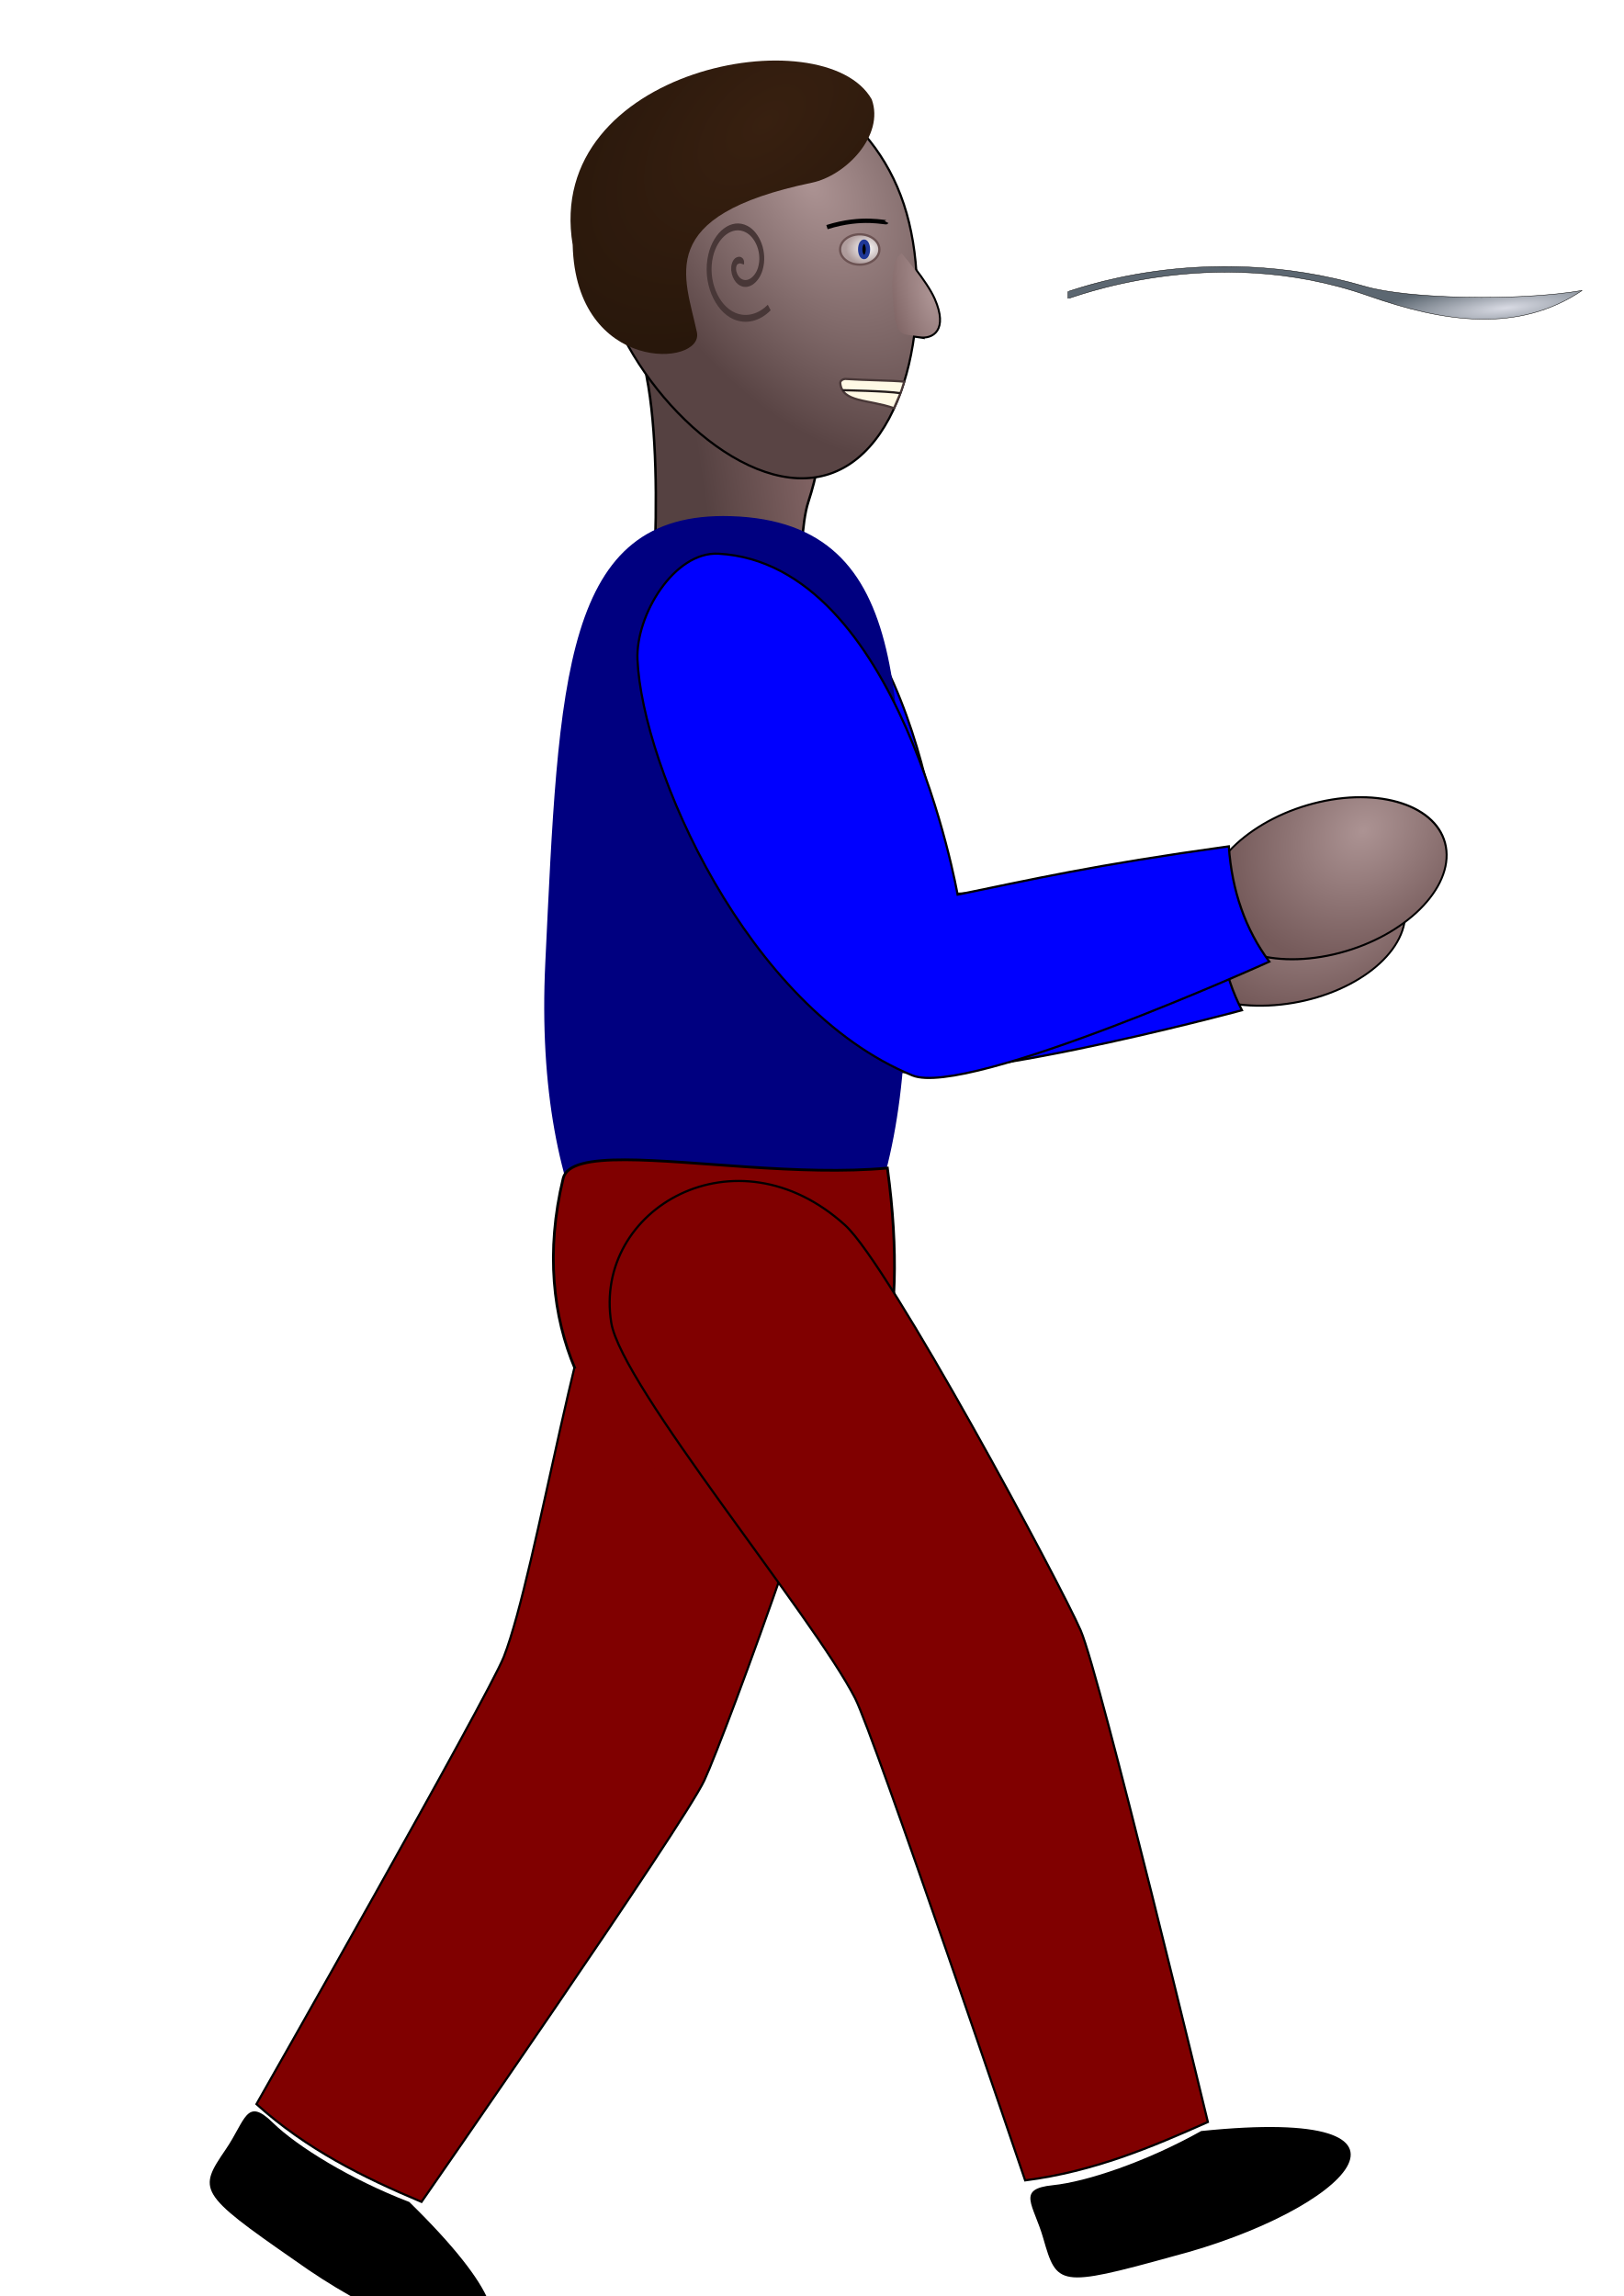
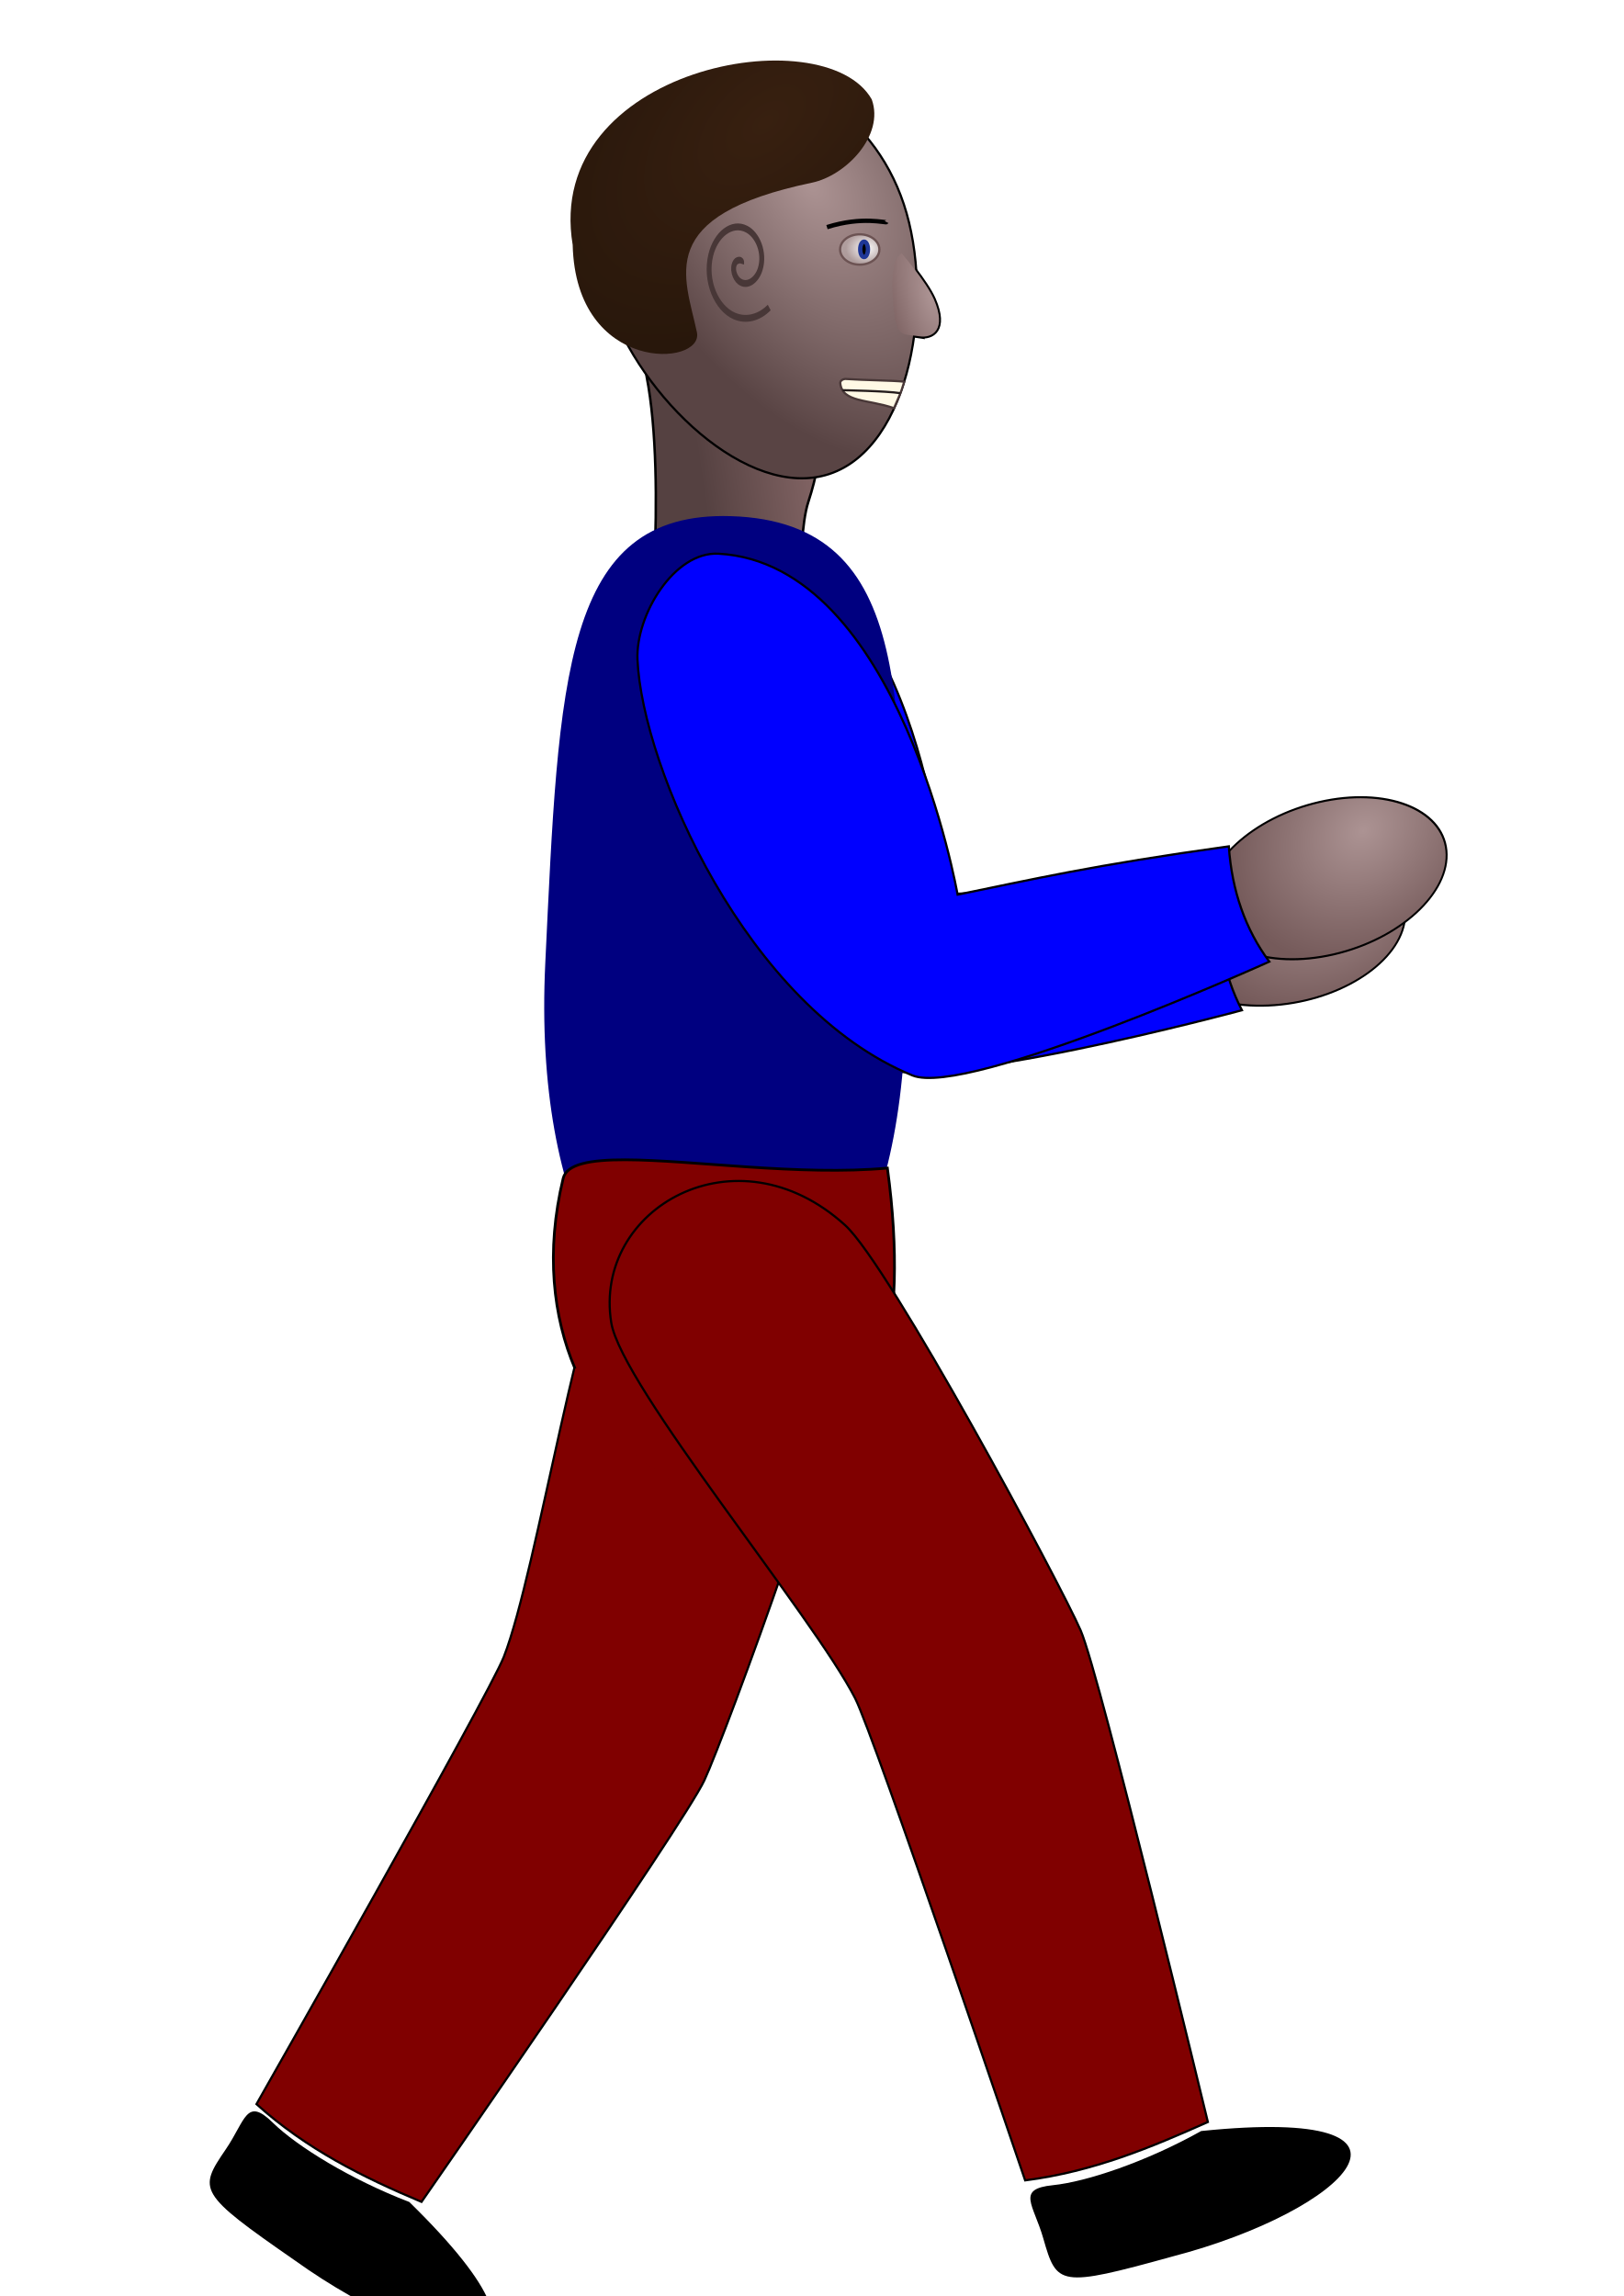
<svg xmlns="http://www.w3.org/2000/svg" xmlns:xlink="http://www.w3.org/1999/xlink" width="210mm" height="297mm" viewBox="0 0 744.094 1052.362" id="svg4242" version="1.1">
  <defs id="defs4244">
    <linearGradient id="linearGradient5017">
      <stop id="stop5019" offset="0" style="stop-color:#876868;stop-opacity:1" />
      <stop id="stop5021" offset="1" style="stop-color:#554141;stop-opacity:1" />
    </linearGradient>
    <linearGradient id="linearGradient5011">
      <stop id="stop5013" offset="0" style="stop-color:#ac9393;stop-opacity:1;" />
      <stop id="stop5015" offset="1" style="stop-color:#594444;stop-opacity:1" />
    </linearGradient>
    <linearGradient id="linearGradient4941">
      <stop style="stop-color:#382010;stop-opacity:1" offset="0" id="stop4943" />
      <stop style="stop-color:#28170b;stop-opacity:1" offset="1" id="stop4945" />
    </linearGradient>
    <linearGradient id="linearGradient4820">
      <stop style="stop-color:#ffffff;stop-opacity:1;" offset="0" id="stop4822" />
      <stop style="stop-color:#ffffff;stop-opacity:0.227" offset="1" id="stop4824" />
    </linearGradient>
    <linearGradient id="linearGradient4798">
      <stop style="stop-color:#ac9393;stop-opacity:1;" offset="0" id="stop4800" />
      <stop style="stop-color:#755a5a;stop-opacity:1" offset="1" id="stop4802" />
    </linearGradient>
    <radialGradient xlink:href="#linearGradient5011" id="radialGradient4806" cx="293.366" cy="379.051" fx="293.366" fy="379.051" r="73.767" gradientTransform="matrix(0.9902665,-0.6394274,1.047292,1.621916,-316.0629,-343.2889)" gradientUnits="userSpaceOnUse" />
    <linearGradient xlink:href="#linearGradient5017" id="linearGradient4814" x1="297.857" y1="531.648" x2="245" y2="538.791" gradientUnits="userSpaceOnUse" gradientTransform="matrix(1.096326,0,0,0.9996777,58.2091,-283.2686)" />
    <radialGradient xlink:href="#linearGradient4820" id="radialGradient4826" cx="312.263" cy="397.065" fx="312.263" fy="397.065" r="10.631" gradientTransform="matrix(0.8932949,0,0,0.7060003,118.2058,-166.4863)" gradientUnits="userSpaceOnUse" />
    <radialGradient xlink:href="#linearGradient4798" id="radialGradient4836" cx="346.531" cy="421.104" fx="346.531" fy="421.104" r="13.119" gradientTransform="matrix(2.364621,-1.200725,1.516235,4.444234,-1034.554,-1319.679)" gradientUnits="userSpaceOnUse" />
    <radialGradient xlink:href="#linearGradient4941" id="radialGradient4947" cx="272.703" cy="341.834" fx="272.703" fy="341.834" r="74.768" gradientTransform="matrix(-1.335401,1.149201,-0.6572678,-0.763762,939.7067,3.688634)" gradientUnits="userSpaceOnUse" />
    <radialGradient xlink:href="#linearGradient4798" id="radialGradient4954" gradientUnits="userSpaceOnUse" gradientTransform="matrix(1.686648,-0.834623,1.4831,4.460845,-784.9357,-1453.931)" cx="347.578" cy="421.587" fx="347.578" fy="421.587" r="13.119" />
    <radialGradient xlink:href="#linearGradient4798" id="radialGradient4981" cx="620.174" cy="483.604" fx="620.174" fy="483.604" r="65.535" gradientTransform="matrix(0.9706234,-3.2181257e-4,-0.05435371,0.8815405,15.63196,89.3515)" gradientUnits="userSpaceOnUse" />
    <radialGradient xlink:href="#linearGradient4798" id="radialGradient4993" gradientUnits="userSpaceOnUse" gradientTransform="matrix(0.9706234,-3.2181257e-4,-0.05435371,0.8815405,46.93659,46.05218)" cx="620.174" cy="483.604" fx="620.174" fy="483.604" r="65.535" />
-     <radialGradient xlink:href="#linearGradient4206" id="radialGradient4216-4" cx="312.271" cy="663.094" fx="312.271" fy="663.094" r="117.851" gradientTransform="matrix(-0.5843274,0.05988495,-0.01093333,-0.106682,879.9805,193.2014)" gradientUnits="userSpaceOnUse" />
-     <linearGradient id="linearGradient4206">
-       <stop style="stop-color:#d9dbe4;stop-opacity:1" offset="0" id="stop4208" />
-       <stop style="stop-color:#5c6771;stop-opacity:1" offset="1" id="stop4210" />
-     </linearGradient>
  </defs>
  <g id="layer3" style="display:inline">
    <ellipse transform="matrix(0.99433,-0.106338,-0.02524939,0.9996812,0,0)" ry="35.068" rx="56.449" cy="489.737" cx="603.623" id="ellipse4991" style="display:inline;opacity:1;fill:url(#radialGradient4993);fill-opacity:1;stroke:#000000;stroke-width:0.928;stroke-miterlimit:4;stroke-dasharray:none;stroke-opacity:1" />
    <path id="path4989" d="m 341.799,247.198 c -19.913,-4.345 -33.977,12.673 -36.35,32.916 -5.744,48.982 23.841,165.257 93.89,208.246 23.189,14.231 169.804,-25.317 169.804,-25.317 -8.451,-16.323 -11.745,-34.705 -9.881,-55.147 -63.498,-1.448 -91.627,0.587 -126.227,1.984 0,0 -9.931,-144.941 -91.236,-162.683 z" style="display:inline;fill:#0000ff;fill-rule:evenodd;stroke:#000000;stroke-width:1px;stroke-linecap:butt;stroke-linejoin:miter;stroke-opacity:1" />
    <path style="display:inline;fill:#800000;fill-rule:evenodd;stroke:#000000;stroke-width:1;stroke-linecap:butt;stroke-linejoin:miter;stroke-miterlimit:4;stroke-dasharray:none;stroke-opacity:1" d="m 285.335,561.411 c 33.467,-40.943 105.251,-17.062 104.567,50.428 -0.28,27.594 -57.51,183.563 -67.11,204.163 -9.493,20.369 -129.627,193.217 -129.627,193.217 -26.693,-11.227 -52.71,-24.143 -75.63,-44.8 0,0 106.343,-187.084 113.362,-205.041 15.343,-39.257 35.863,-175.244 54.438,-197.968 z" id="path4960" />
    <path id="path4969" d="m 103.448,985.157 c 9.187,-13.486 9.351,-24.204 21.594,-12.22 11.052,10.818 35.567,25.983 62.533,36.335 82.978,81.168 14.68,74.881 -52.533,26.73 -44.453,-30.851 -44.258,-32.255 -31.595,-50.845 z" style="display:inline;opacity:1;fill:#000000;fill-opacity:1;stroke:none;stroke-width:1;stroke-miterlimit:4;stroke-dasharray:none;stroke-opacity:1" />
  </g>
  <g id="layer1" style="display:inline">
    <g id="g5028">
      <path id="rect4793" d="m 296.318,172.526 c 9.532,48.697 0,136.91 0,136.91 l 70.825,0 c 0,0 -2.659,-61.207 3.259,-79.296 31.453,-96.141 -79.665,-86.13 -74.084,-57.614 z" style="opacity:1;fill:url(#linearGradient4814);fill-opacity:1;stroke:#000000;stroke-width:1.127;stroke-miterlimit:4;stroke-dasharray:none;stroke-opacity:1" />
      <path id="path4949" d="m 414.955,441.394 c 7.438,243.989 -176.221,231.703 -165.067,0 6.272,-130.306 7.801,-207.206 85.081,-204.817 86.418,2.672 76.526,91.315 79.986,204.817 z" style="opacity:1;fill:#000080;fill-opacity:1;stroke:none;stroke-width:1;stroke-miterlimit:4;stroke-dasharray:none;stroke-opacity:1" />
      <path id="path4952" d="m 258.077,540.108 c 4.614,-19.214 87.741,0.87 148.59,-4.73 32.279,236.735 -186.806,163.869 -148.59,4.73 z" style="fill:#800000;fill-rule:evenodd;stroke:none;stroke-width:1.242px;stroke-linecap:butt;stroke-linejoin:miter;stroke-opacity:1" />
      <path id="path5023" d="m 404.633,627.361 c 5.879,-23.095 7.292,-53.43 2.035,-91.982 -39.932,3.675 -89.459,-3.711 -120.094,-3.793 -16.047,-0.043 -26.91,1.917 -28.496,8.521 -8.08,33.644 -4.658,63.432 5.457,87.254" style="fill:none;fill-rule:evenodd;stroke:#000000;stroke-width:1.242px;stroke-linecap:butt;stroke-linejoin:miter;stroke-opacity:1" />
      <path id="path4838" d="m 421.357,154.143 c -7.49,-1.197 -10.609,0.857 -11.837,-12.638 -0.807,-8.874 -1.624,-22.274 3.705,-25.35 0,0 11.204,12.913 14.756,21.072 6.087,13.982 -0.779,17.85 -6.625,16.915 z" style="opacity:1;fill:url(#radialGradient4836);fill-opacity:1;stroke:#000000;stroke-width:1.804;stroke-miterlimit:4;stroke-dasharray:none;stroke-opacity:1" />
      <path id="path4790" d="m 414.186,93.557 c 14.366,43.361 3.265,111.316 -34.101,123.696 -37.366,12.38 -86.846,-35.503 -101.212,-78.864 -14.366,-43.361 4.278,-88.548 41.644,-100.928 37.366,-12.38 79.303,12.736 93.669,56.097 z" style="opacity:1;fill:url(#radialGradient4806);fill-opacity:1;stroke:#000000;stroke-width:1;stroke-miterlimit:4;stroke-dasharray:none;stroke-opacity:1" />
      <path id="path4816" d="m 378.98,104.106 c 16.42,-5.186 27.019,-1.754 27.321,-2.321" style="fill:none;fill-rule:evenodd;stroke:#000000;stroke-width:2;stroke-linecap:butt;stroke-linejoin:miter;stroke-opacity:1;stroke-miterlimit:4;stroke-dasharray:none" />
      <ellipse ry="6.955" rx="9.007" cy="114.349" cx="393.991" id="path4818" style="opacity:1;fill:url(#radialGradient4826);fill-opacity:1;stroke:#6c5353;stroke-width:1.038;stroke-miterlimit:4;stroke-dasharray:none;stroke-opacity:1" />
      <ellipse ry="3.536" rx="1.768" cy="114.286" cx="395.98" id="path4828" style="opacity:1;fill:#000000;fill-opacity:1;stroke:#1f3797;stroke-width:2;stroke-miterlimit:4;stroke-dasharray:none;stroke-opacity:1" />
      <path style="opacity:1;fill:url(#radialGradient4954);fill-opacity:1;stroke:none;stroke-width:0.249;stroke-miterlimit:4;stroke-dasharray:none;stroke-opacity:1" d="m 421.357,154.143 c -7.49,-1.197 -10.609,0.857 -11.837,-12.638 -0.807,-8.874 -1.624,-22.274 3.705,-25.35 0,0 11.204,12.913 14.756,21.072 6.087,13.982 -0.779,17.85 -6.625,16.915 z" id="path4830" />
      <path id="path4840" d="m 385.055,175.56 c 0.844,9.027 12.801,7.376 24.635,11.529 2.286,-5.394 3.024,-6.384 4.703,-12.146 -5.617,-0.604 -18.134,-0.643 -26.748,-1.248 -1.255,-0.088 -2.688,0.806 -2.589,1.865 z" style="fill:#fff9e5;fill-opacity:1;fill-rule:evenodd;stroke:#483737;stroke-width:1px;stroke-linecap:butt;stroke-linejoin:miter;stroke-opacity:1" />
      <path id="path4845" d="m 386.149,178.851 c 0,0 20.079,0.339 26.393,1.349" style="fill:none;fill-rule:evenodd;stroke:#241c1c;stroke-width:1px;stroke-linecap:butt;stroke-linejoin:miter;stroke-opacity:1" />
      <path transform="matrix(2.244431,0,0,-3.151894,-213.3171,1416.099)" d="m 246.477,410.915 c 0.152,0.76 -0.949,0.58 -1.263,0.253 -0.85,-0.886 -0.158,-2.271 0.758,-2.778 1.639,-0.907 3.605,0.17 4.293,1.768 1.009,2.345 -0.496,4.962 -2.778,5.808 -3.041,1.128 -6.327,-0.822 -7.324,-3.788 -1.254,-3.733 1.146,-7.697 4.798,-8.839 2.419,-0.756 5.099,-0.257 7.14,1.227" id="path4849" style="fill:none;fill-rule:evenodd;stroke:#483737;stroke-width:1px;stroke-linecap:butt;stroke-linejoin:miter;stroke-opacity:1" />
      <path id="path4851" d="m 319.37,152.314 c 3.317,15.839 -55.482,19.222 -56.928,-40.07 -13.53,-81.286 115.392,-104.83 137.056,-66.692 5.963,16.528 -11.852,34.936 -27.38,38.176 -72.92,15.214 -58.103,43.011 -52.747,68.586 z" style="opacity:1;fill:url(#radialGradient4947);fill-opacity:1;stroke:none;stroke-width:1;stroke-miterlimit:4;stroke-dasharray:none;stroke-opacity:1" />
    </g>
  </g>
  <g id="layer2" style="display:inline">
-     <g id="layer4">
-       <path id="path4199-4" d="m 627.084,135.578 c -72.133,-25.352 -137.586,1.853 -137.647,1.245 l 0,-3.263 c 0.033,0.609 60.903,-24.36 136.269,-2.247 19.402,5.692 70.278,6.818 99.363,1.822 -29.278,19.765 -63.595,14.531 -97.985,2.444 z" style="display:inline;fill:url(#radialGradient4216-4);fill-opacity:1;fill-rule:evenodd;stroke:#000000;stroke-width:0.2;stroke-linecap:butt;stroke-linejoin:miter;stroke-miterlimit:4;stroke-dasharray:none;stroke-opacity:1" />
-     </g>
+     <g id="layer4" />
    <ellipse style="display:inline;opacity:1;fill:url(#radialGradient4981);fill-opacity:1;stroke:#000000;stroke-width:0.928;stroke-miterlimit:4;stroke-dasharray:none;stroke-opacity:1" id="path4971" cx="572.318" cy="533.036" rx="56.449" ry="35.068" transform="matrix(0.9746106,-0.2239067,0.09389117,0.9955825,0,0)" />
    <path style="display:inline;opacity:1;fill:#000000;fill-opacity:1;stroke:none;stroke-width:1;stroke-miterlimit:4;stroke-dasharray:none;stroke-opacity:1" d="m 478.113,1025.986 c -4.49,-15.688 -12.623,-22.67 4.42,-24.415 15.385,-1.575 42.723,-10.719 67.929,-24.825 115.468,-11.862 66.948,36.614 -13.057,57.478 -52.148,14.435 -53.104,13.387 -59.293,-8.238 z" id="path4966" />
    <path style="display:inline;fill:#0000ff;fill-rule:evenodd;stroke:#000000;stroke-width:1px;stroke-linecap:butt;stroke-linejoin:miter;stroke-opacity:1" d="m 329.286,253.791 c -20.352,-1.105 -38.037,28.209 -37.143,48.571 2.162,49.27 49.959,159.318 125.98,190.553 25.166,10.34 163.571,-52.143 163.571,-52.143 -10.952,-14.762 -17.143,-32.381 -18.571,-52.857 -62.912,8.724 -90.354,15.23 -124.286,22.143 0,0 -26.456,-151.755 -109.552,-156.268 z" id="path4964" />
    <path id="path4962" d="m 280.11,606.189 c -8.36,-52.216 57.183,-89.994 107.167,-44.639 20.436,18.544 98.97,164.948 107.986,185.81 8.915,20.628 58.266,225.258 58.266,225.258 -25.931,11.558 -52.194,22.673 -83.733,26.753 0,0 -69.153,-203.782 -77.909,-220.959 C 372.742,740.862 284.75,635.17 280.11,606.189 Z" style="display:inline;fill:#800000;fill-rule:evenodd;stroke:#000000;stroke-width:1;stroke-linecap:butt;stroke-linejoin:miter;stroke-miterlimit:4;stroke-dasharray:none;stroke-opacity:1" />
  </g>
</svg>
